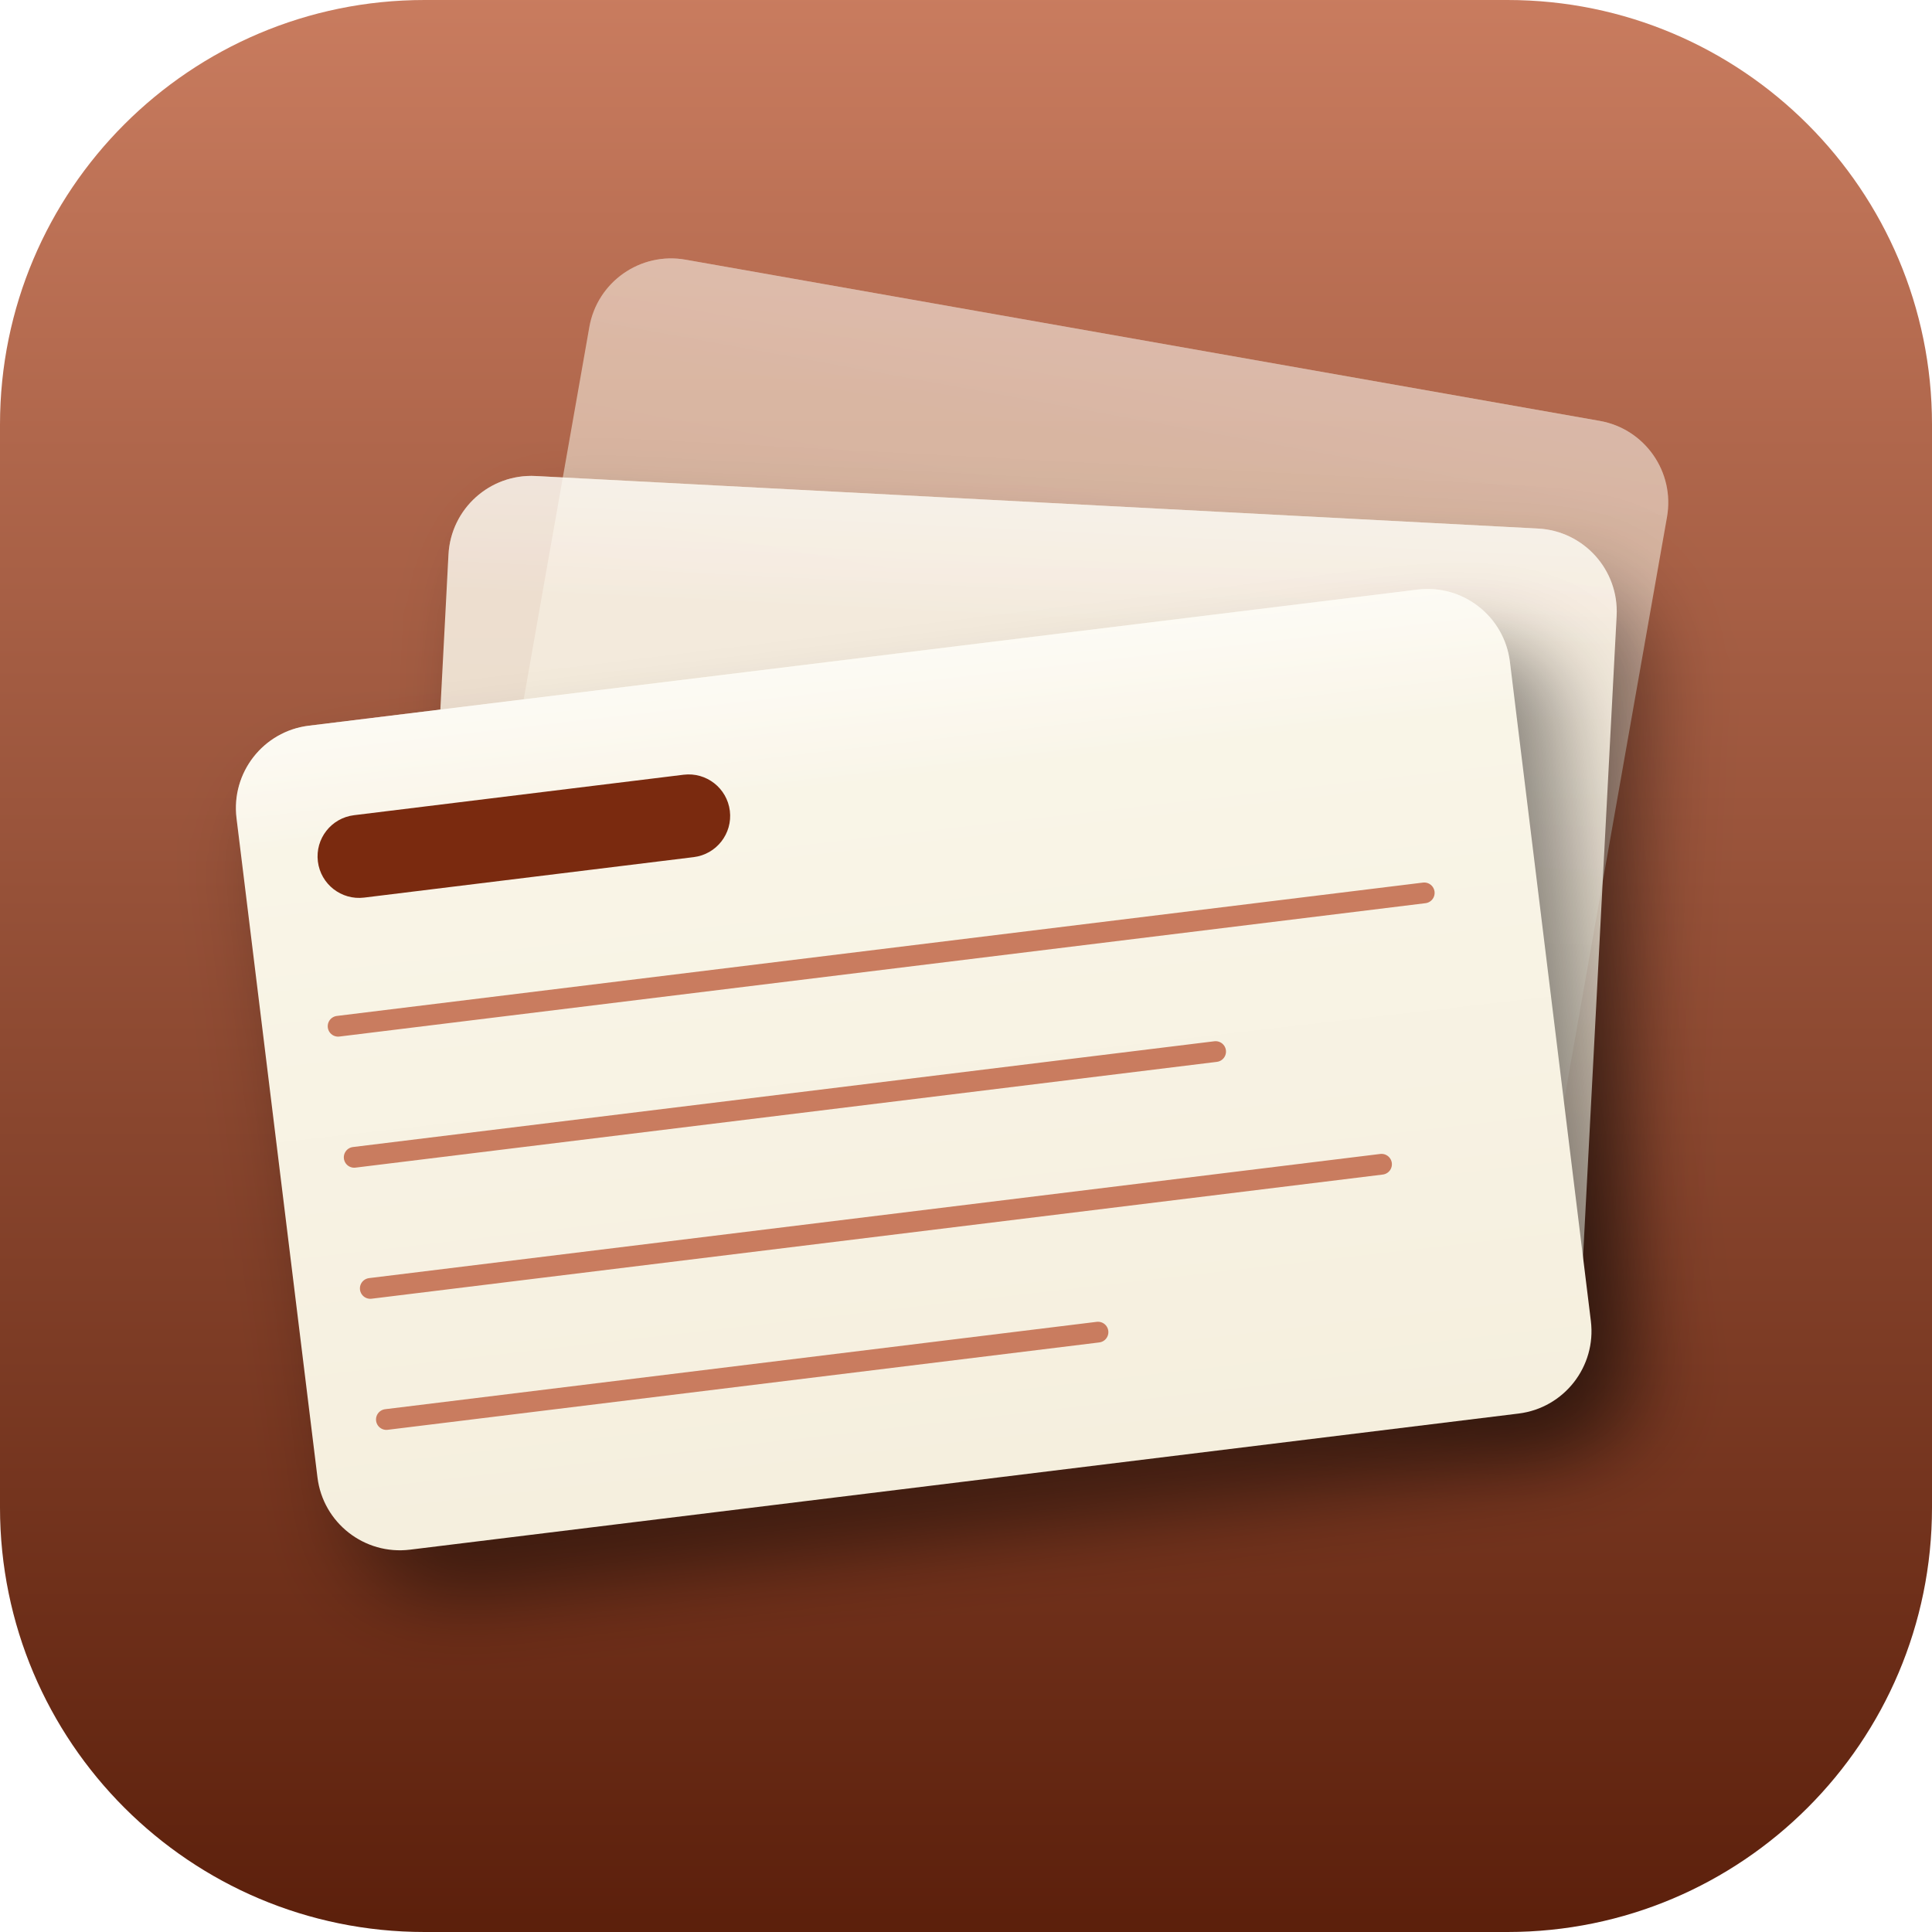
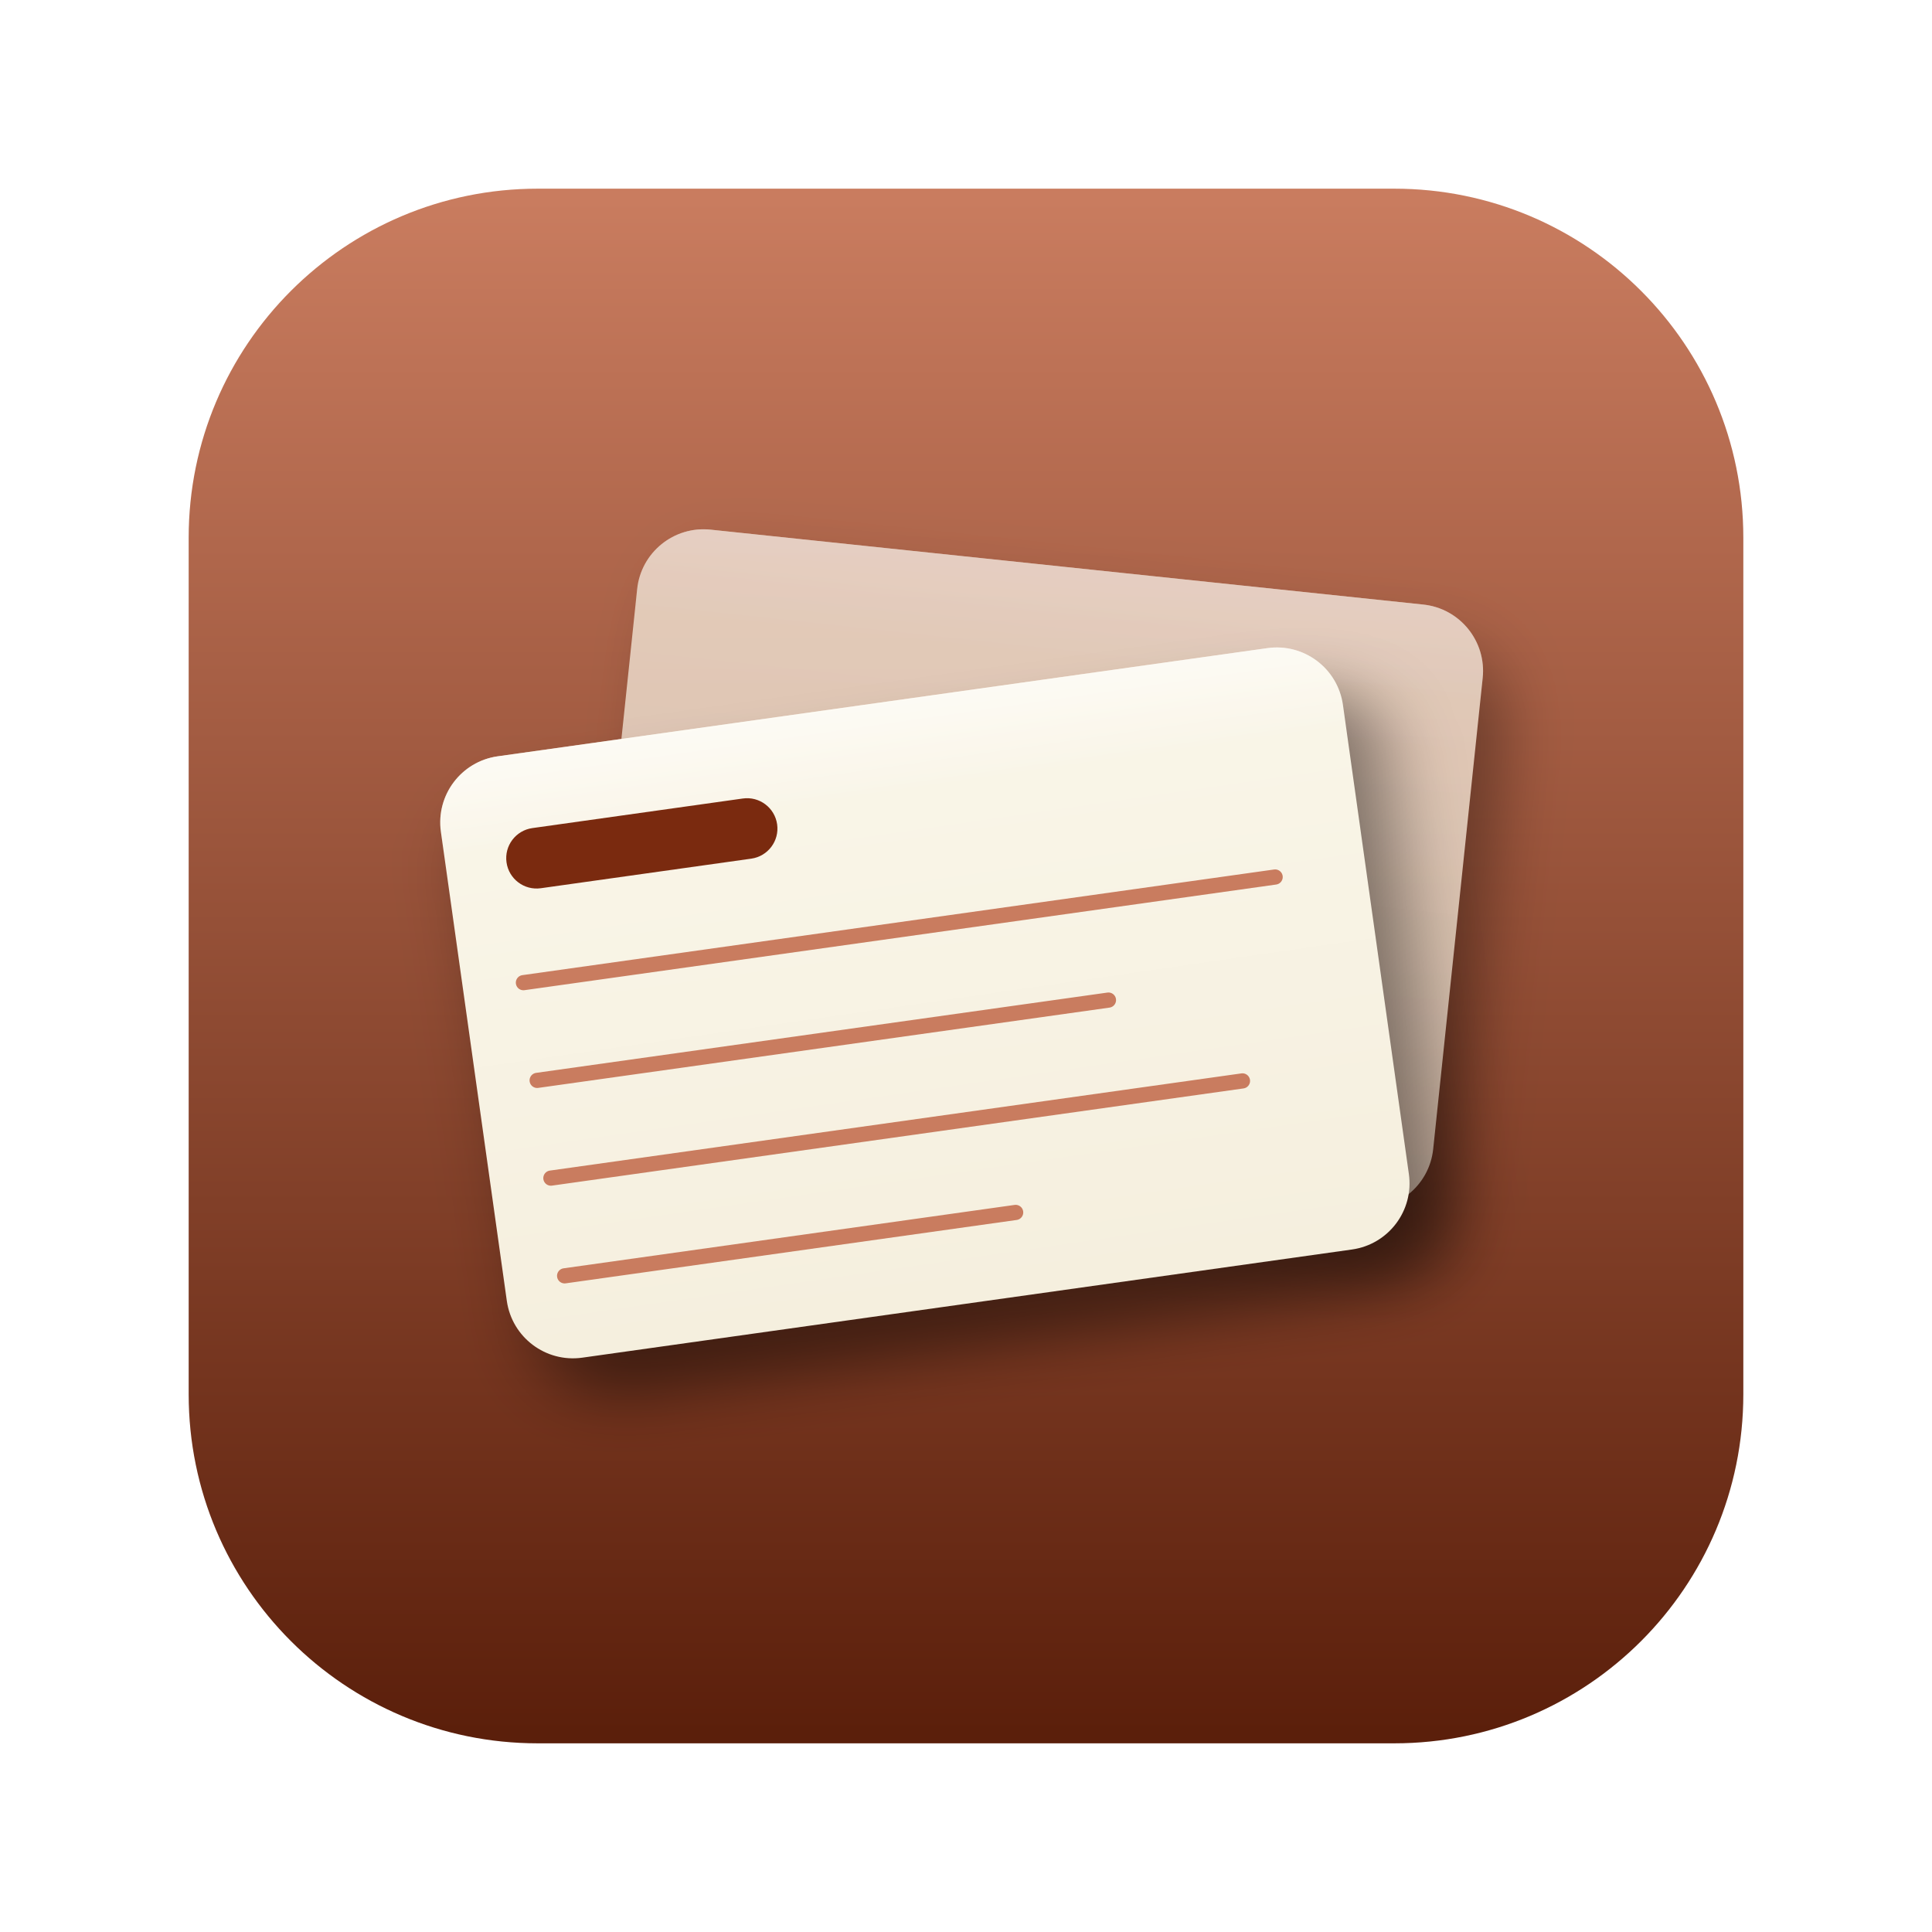
<svg xmlns="http://www.w3.org/2000/svg" viewBox="0 0 1024 1024">
  <defs>
-     <linearGradient id="bge" x1="0" y1="0" x2="0" y2="1">
+     <linearGradient id="bgc" x1="0" y1="0" x2="0" y2="1">
      <stop offset="0" stop-color="#c97c5f" />
      <stop offset="1" stop-color="#5b1f0b" />
    </linearGradient>
-     <linearGradient id="carde" x1="0" y1="0" x2="0" y2="1">
+     <linearGradient id="cardc" x1="0" y1="0" x2="0" y2="1">
      <stop offset="0" stop-color="#faf6e9" />
      <stop offset="1" stop-color="#f5efde" />
    </linearGradient>
-     <linearGradient id="rime" x1="0" y1="0" x2="0" y2="1">
+     <linearGradient id="rimc" x1="0" y1="0" x2="0" y2="1">
      <stop offset="0" stop-color="#ffffff" stop-opacity=".5" />
      <stop offset=".15" stop-color="#ffffff" stop-opacity="0" />
    </linearGradient>
-     <filter id="she" x="-30%" y="-30%" width="160%" height="160%">
+     <filter id="shc" x="-30%" y="-30%" width="160%" height="160%">
      <feGaussianBlur stdDeviation="22" />
    </filter>
    <clipPath id="squircle">
-       <rect x="0" y="0" width="1024" height="1024" rx="225" ry="225" />
+       <rect x="100" y="100" width="824" height="824" rx="185" ry="185" />
    </clipPath>
  </defs>
  <g clip-path="url(#squircle)">
-     <rect width="1024" height="1024" fill="url(#bge)" />
-     <g transform="translate(320 130) rotate(10)" opacity="0.55">
-       <rect x="0" y="0" width="580" height="400" rx="44" fill="url(#carde)" />
-       <rect x="0" y="0" width="580" height="400" rx="44" fill="url(#rime)" />
-     </g>
-     <g transform="translate(240 250) rotate(3)" opacity="0.85">
-       <rect x="20" y="30" width="620" height="440" rx="44" fill="rgba(0,0,0,.45)" filter="url(#she)" />
-       <rect x="0" y="0" width="620" height="440" rx="44" fill="url(#carde)" />
-       <rect x="0" y="0" width="620" height="440" rx="44" fill="url(#rime)" />
-     </g>
-     <g transform="translate(120 390) rotate(-7)" opacity="1">
-       <rect x="20" y="30" width="680" height="440" rx="44" fill="rgba(0,0,0,.45)" filter="url(#she)" />
-       <rect x="0" y="0" width="680" height="440" rx="44" fill="url(#carde)" />
-       <rect x="0" y="0" width="680" height="440" rx="44" fill="url(#rime)" />
-       <rect x="40" y="50" width="220" height="44" rx="22" fill="#7a2a0f" />
-       <line x1="40" y1="160" x2="620" y2="160" stroke="#c97c5f" stroke-width="11" stroke-linecap="round" />
-       <line x1="40" y1="230" x2="500" y2="230" stroke="#c97c5f" stroke-width="11" stroke-linecap="round" />
-       <line x1="40" y1="300" x2="580" y2="300" stroke="#c97c5f" stroke-width="11" stroke-linecap="round" />
-       <line x1="40" y1="370" x2="420" y2="370" stroke="#c97c5f" stroke-width="11" stroke-linecap="round" />
+     <g transform="translate(100 100) scale(0.8046875)">
+       <rect width="1024" height="1024" fill="url(#bgc)" />
+       <g transform="translate(300 220) rotate(6)" opacity="0.7">
+         <rect x="20" y="30" width="560" height="400" rx="44" fill="rgba(0,0,0,.45)" filter="url(#shc)" />
+         <rect x="0" y="0" width="560" height="400" rx="44" fill="url(#cardc)" />
+         <rect x="0" y="0" width="560" height="400" rx="44" fill="url(#rimc)" />
+       </g>
+       <g transform="translate(160 380) rotate(-8)" opacity="1">
+         <rect x="20" y="30" width="600" height="400" rx="44" fill="rgba(0,0,0,.45)" filter="url(#shc)" />
+         <rect x="0" y="0" width="600" height="400" rx="44" fill="url(#cardc)" />
+         <rect x="0" y="0" width="600" height="400" rx="44" fill="url(#rimc)" />
+         <rect x="40" y="50" width="180" height="40" rx="20" fill="#7a2a0f" />
+         <line x1="40" y1="150" x2="540" y2="150" stroke="#c97c5f" stroke-width="10" stroke-linecap="round" />
+         <line x1="40" y1="215" x2="420" y2="215" stroke="#c97c5f" stroke-width="10" stroke-linecap="round" />
+         <line x1="40" y1="280" x2="500" y2="280" stroke="#c97c5f" stroke-width="10" stroke-linecap="round" />
+         <line x1="40" y1="345" x2="340" y2="345" stroke="#c97c5f" stroke-width="10" stroke-linecap="round" />
+       </g>
    </g>
  </g>
</svg>
